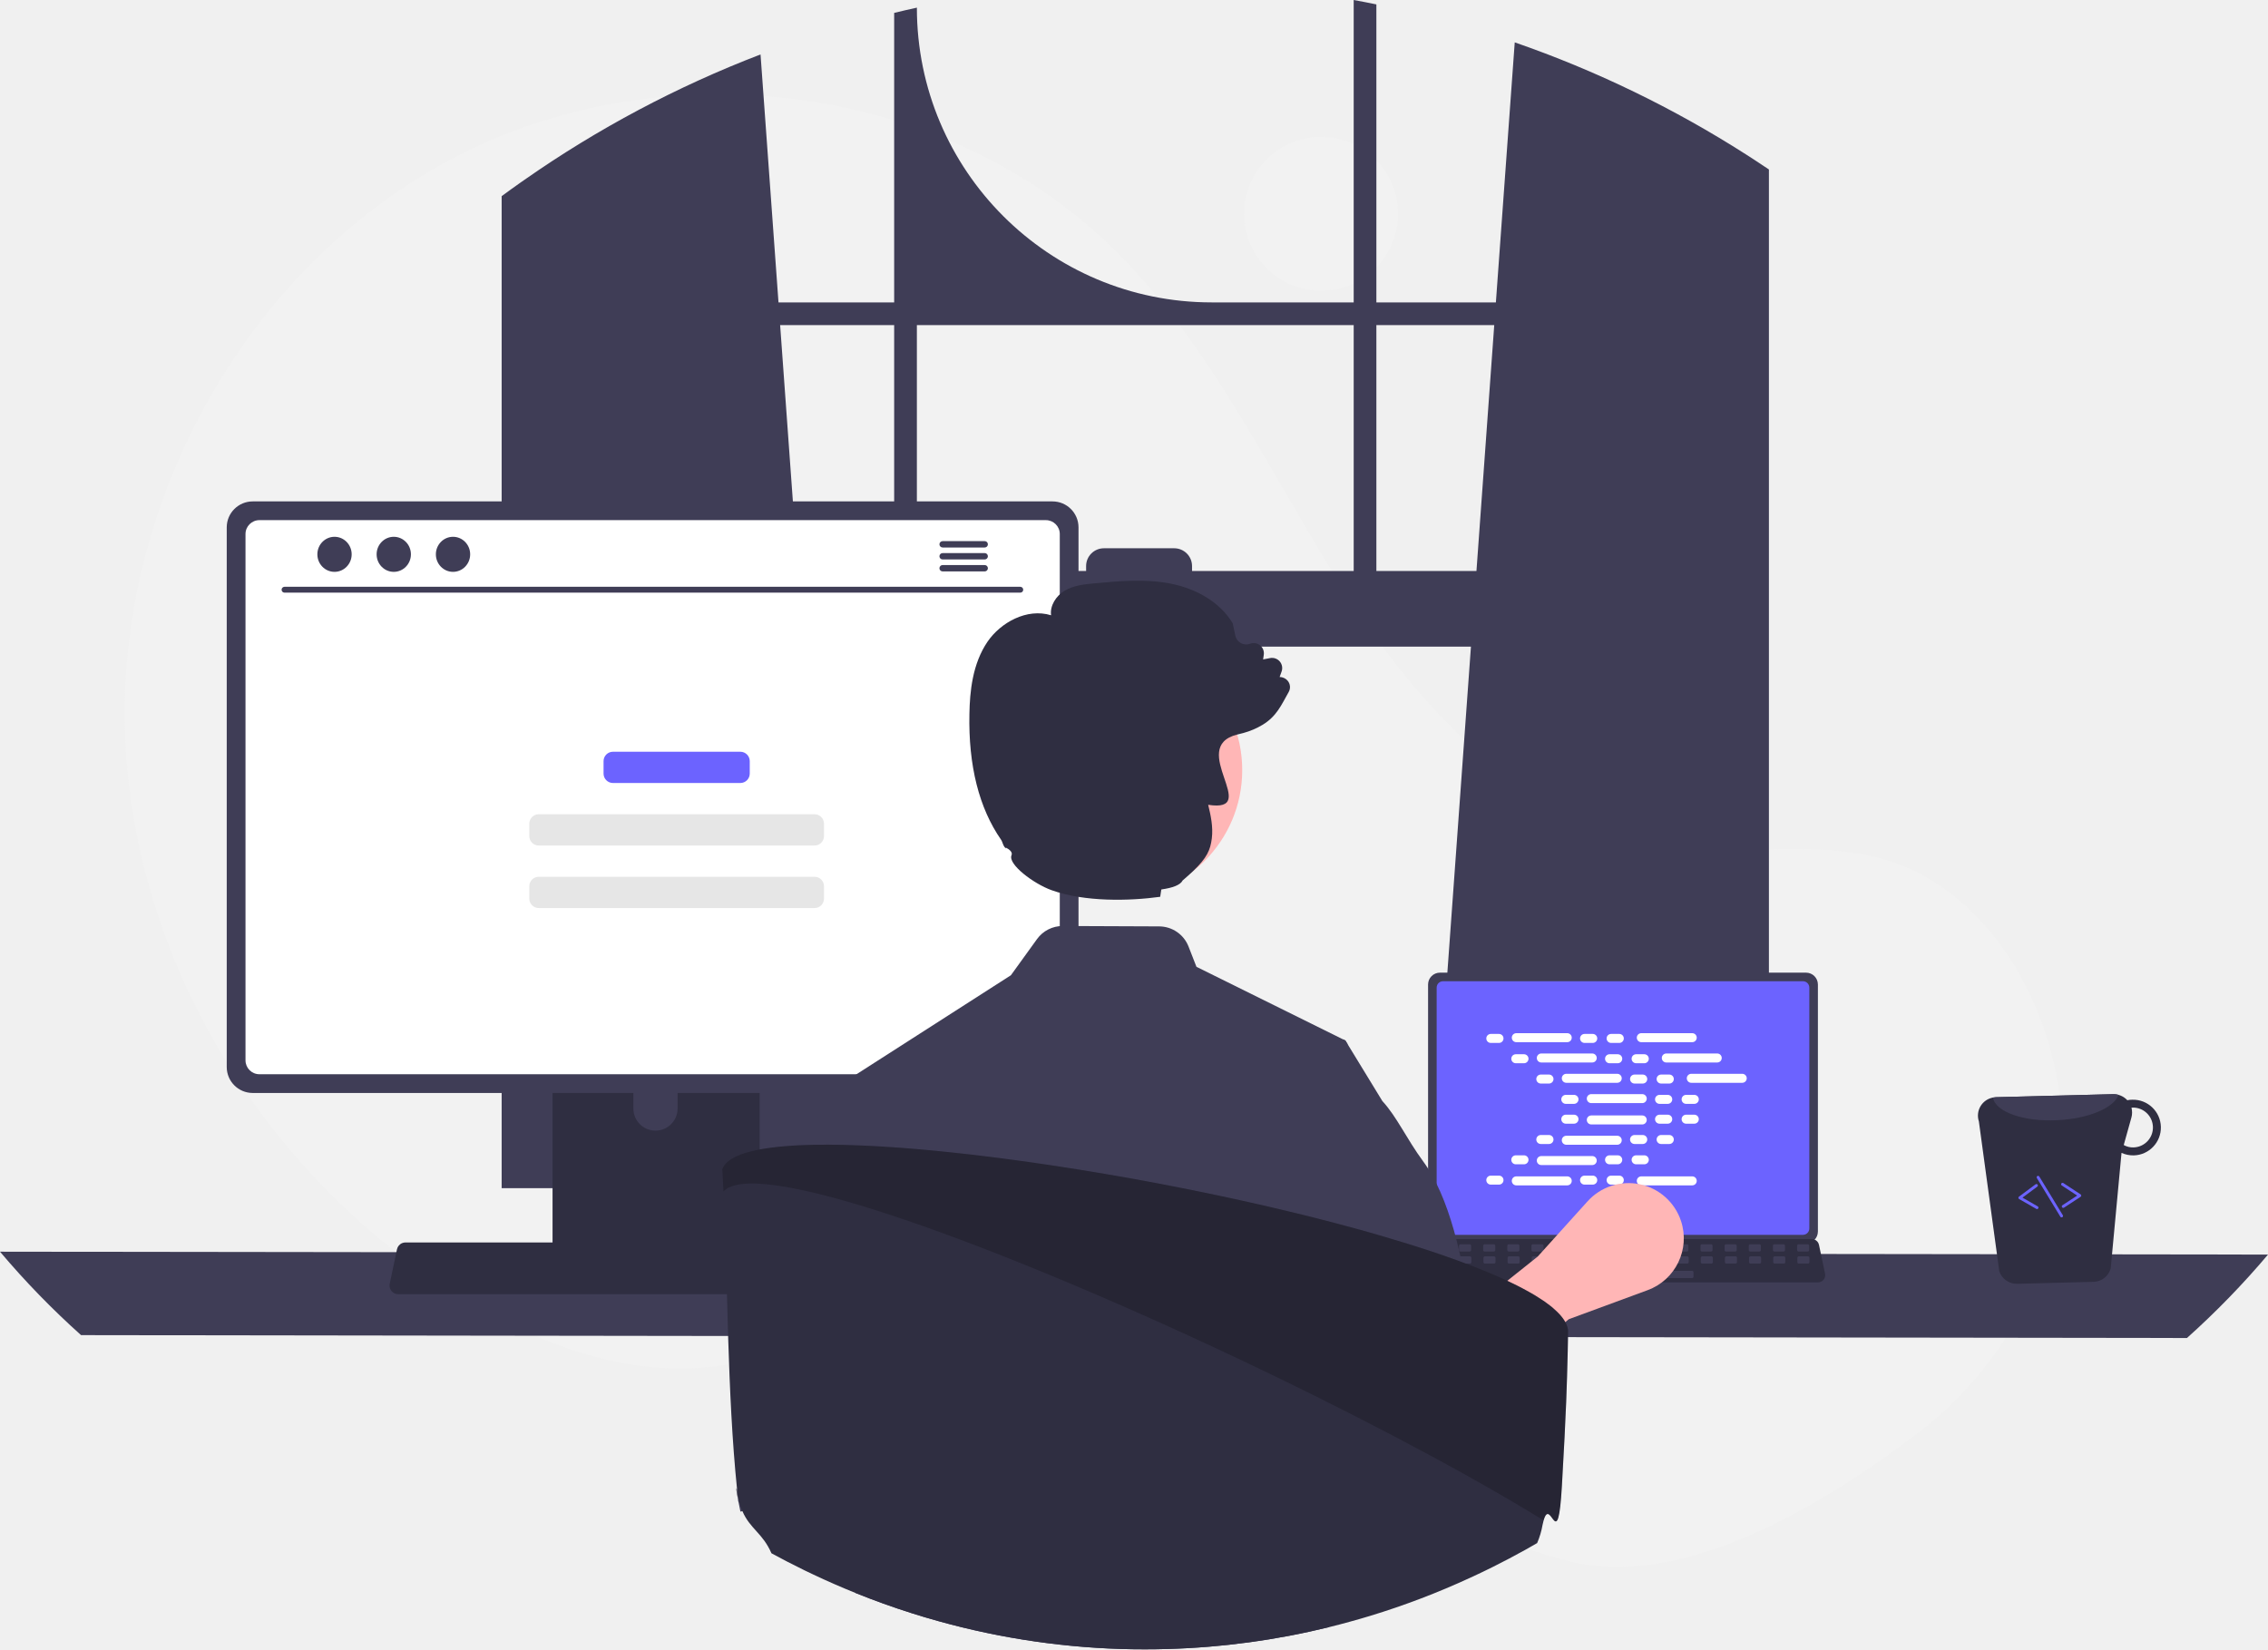
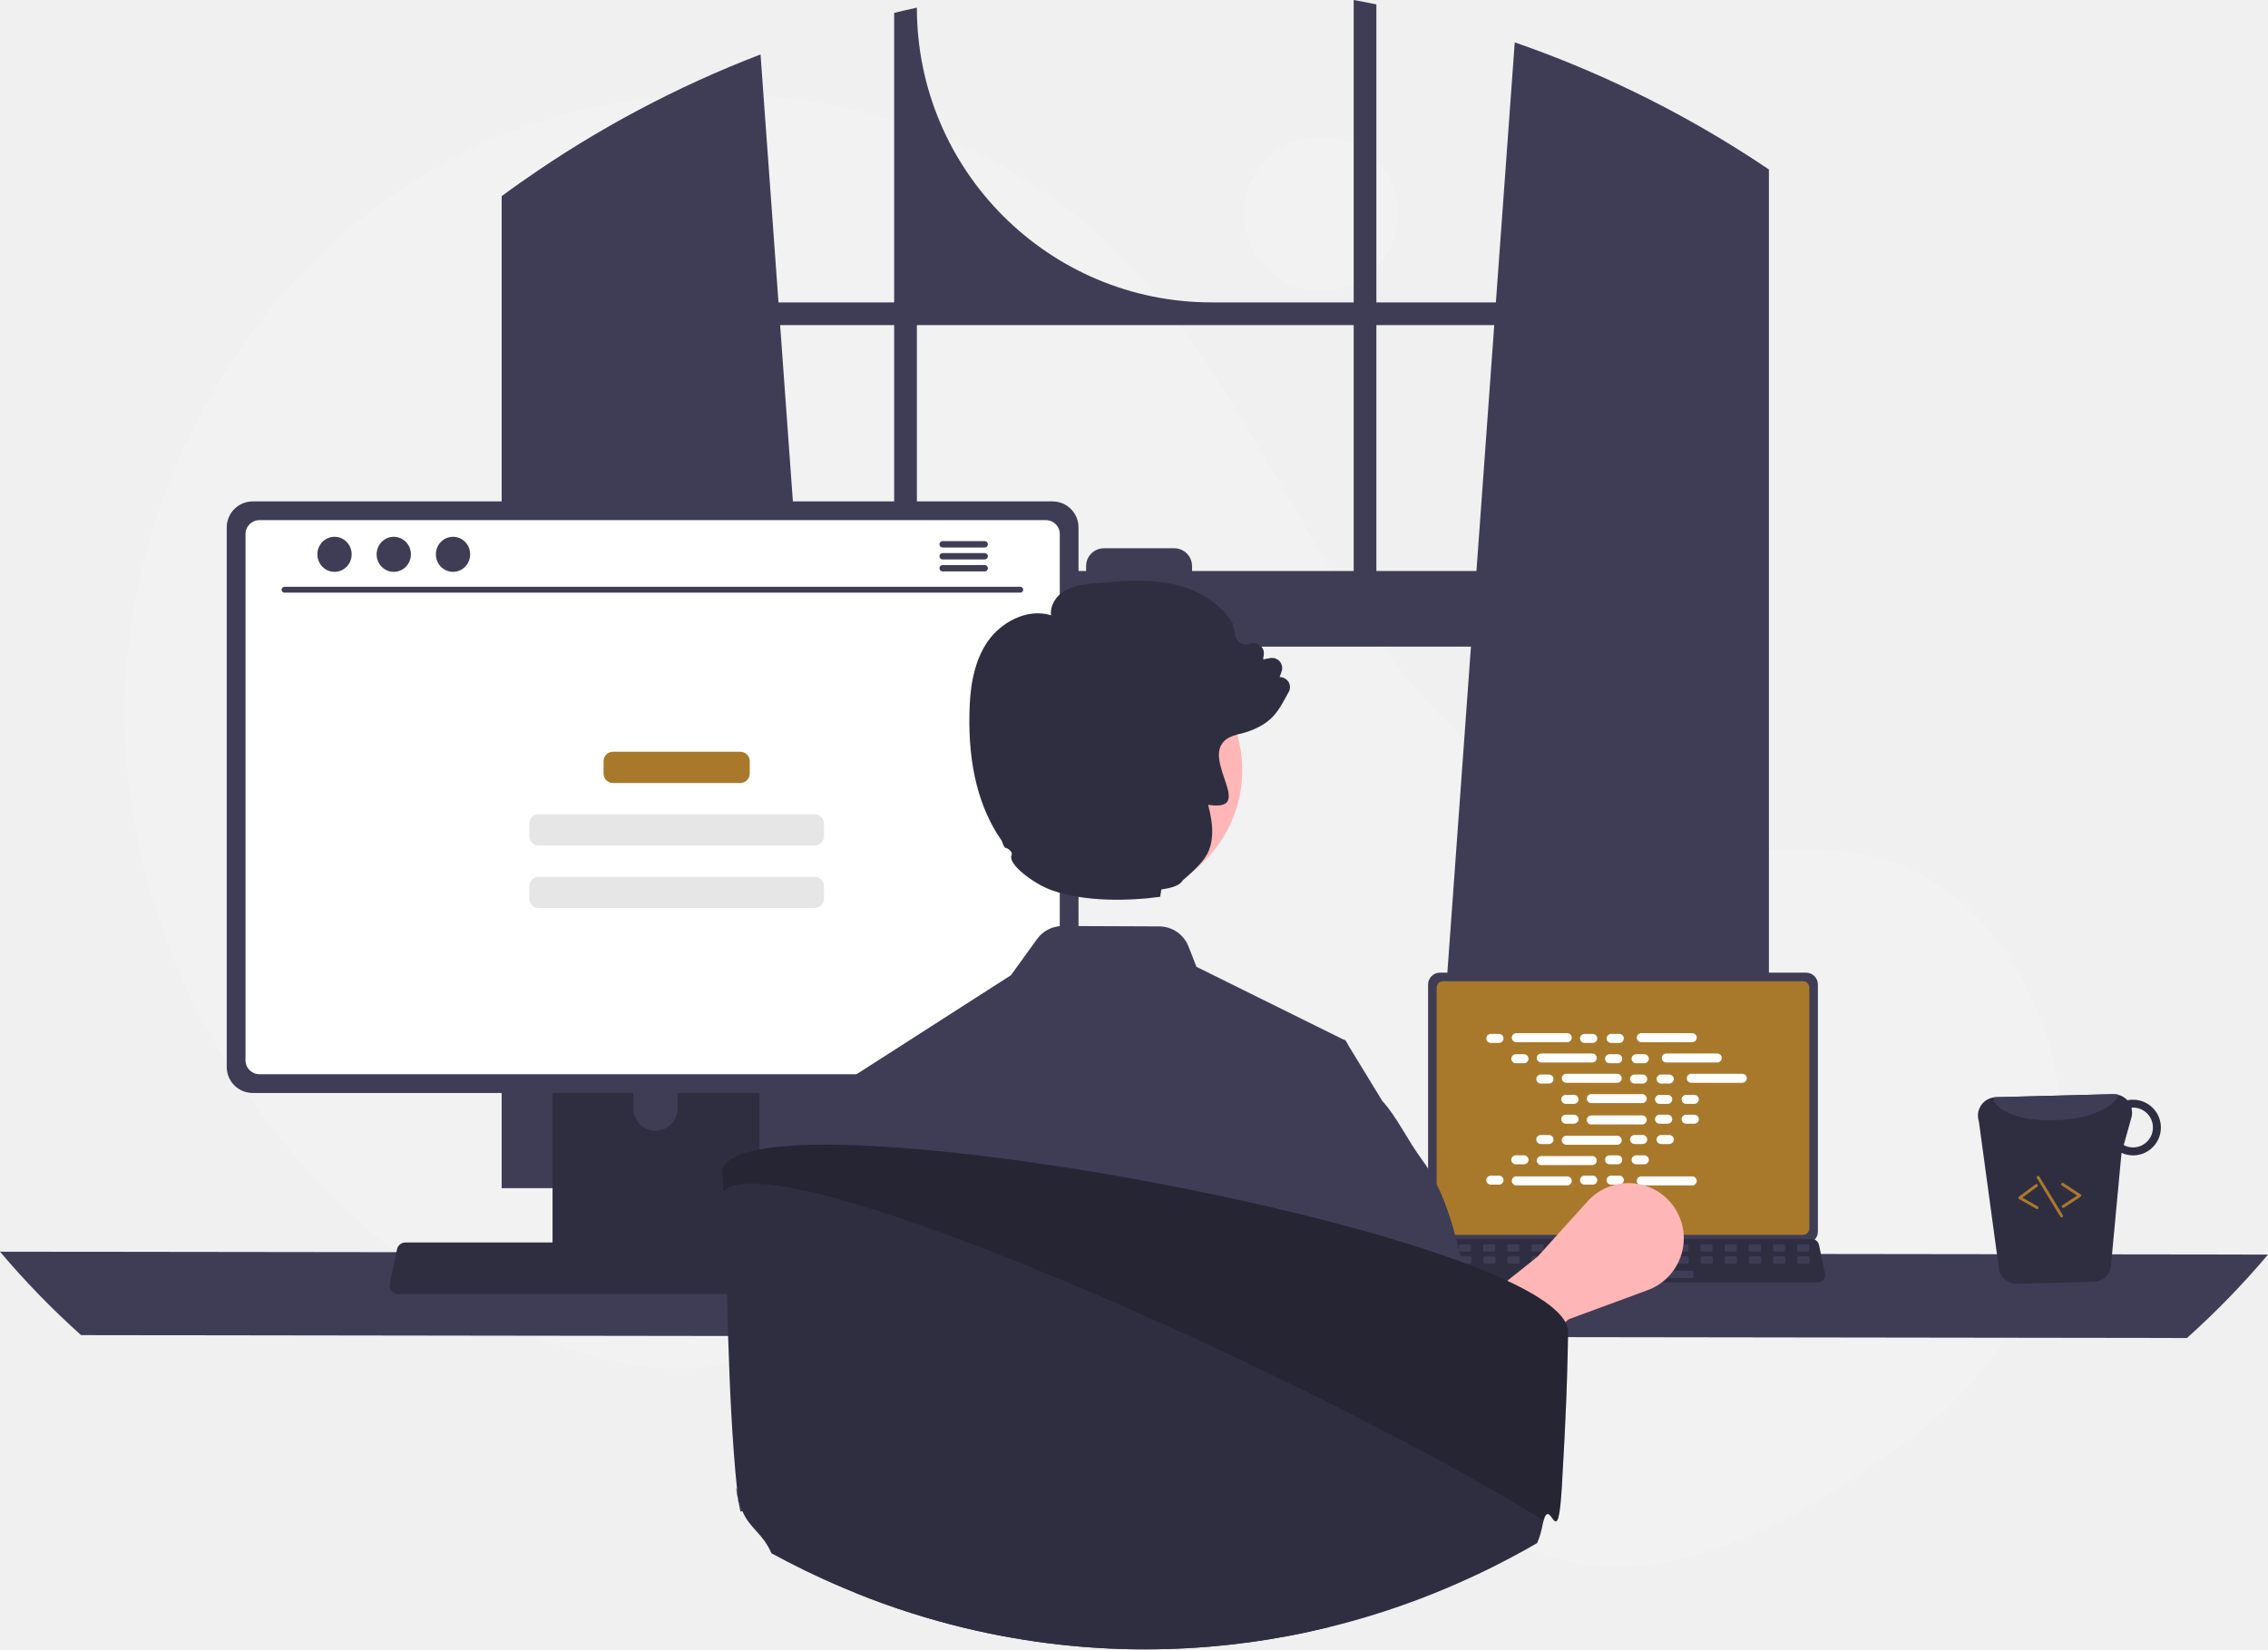
<svg xmlns="http://www.w3.org/2000/svg" data-name="Layer 1" width="786.82" height="572.258" viewBox="0 0 786.82 572.258">
  <circle cx="458.321" cy="74.182" r="26.701" fill="#f2f2f2" />
  <path d="M872.038,661.023c39.688-30.229,58.644-81.025,46.776-129.482q-.442-1.806-.934-3.604c-7.867-28.763-27.332-56.101-55.7-65.291-23.82-7.717-49.82-1.783-74.669-4.851-48.781-6.024-86.601-45.494-113.211-86.819-26.611-41.325-47.062-87.583-82.422-121.724-58.285-56.275-153.362-68.391-225.627-31.76C293.987,254.121,247.955,335.391,249.918,416.386c1.963,80.995,50.046,158.432,119.875,199.517,25.652,15.093,55.321,25.785,84.848,22.044,25.62-3.246,48.899-17.013,74.399-21.1,40.091-6.426,79.927,11.701,114.603,32.824,34.676,21.123,68.17,46.16,107.574,55.952C789.478,715.131,836.881,687.801,872.038,661.023Z" transform="translate(-206.59 -163.8711)" fill="#f2f2f2" />
  <path d="M815.016,219.191c-.87-.58-1.75-1.13-2.62-1.69a380.24,380.24,0,0,0-80.31-38.93l-6.54,90.22h-41.46v-103.39c-2.61-.54-5.24-1.05-7.87-1.53v104.92H626.946A102.27,102.27,0,0,1,524.676,166.521v-0c-2.64.57-5.26,1.18-7.88,1.83v100.44h-40.13l-6.23-86.03a380.858,380.858,0,0,0-81.94,43.53c-.44.3-.88.61-1.31.91-2.21,1.55-4.39,3.13-6.56,4.73v344.19h118.27l-2.09-28.95-11.5-158.95h231.59l-11.5,158.95-2.09,28.95h116.96v-353.45Q817.656,220.901,815.016,219.191Zm-298.22,142.78h-33.39l-6.17-85.3h39.56Zm159.42,0h-56.08v-1.69a6.18,6.18,0,0,0-6.19-6.18h-24.38a6.178,6.178,0,0,0-6.18,6.18v1.69h-58.71v-85.3h151.54Zm7.87,0v-85.3h40.89l-6.17,85.3Z" transform="translate(-206.59 -163.8711)" fill="#3f3d56" />
  <path d="M206.59,598.162a289.003,289.003,0,0,0,28.12,28.95l730.58,1a289.003,289.003,0,0,0,28.12-28.95Z" transform="translate(-206.59 -163.8711)" fill="#3f3d56" />
  <path d="M702.02,505.462v85.704a4.122,4.122,0,0,0,4.119,4.119H833.143a4.122,4.122,0,0,0,4.119-4.119v-85.704a4.124,4.124,0,0,0-4.119-4.115H706.139A4.124,4.124,0,0,0,702.02,505.462Z" transform="translate(-206.59 -163.8711)" fill="#3f3d56" />
-   <path d="M704.999,506.529V590.109a2.205,2.205,0,0,0,2.201,2.201H832.086a2.205,2.205,0,0,0,2.201-2.201V506.529a2.206,2.206,0,0,0-2.201-2.206H707.201A2.206,2.206,0,0,0,704.999,506.529Z" transform="translate(-206.59 -163.8711)" fill="#6c63ff" />
+   <path d="M704.999,506.529V590.109a2.205,2.205,0,0,0,2.201,2.201H832.086a2.205,2.205,0,0,0,2.201-2.201V506.529a2.206,2.206,0,0,0-2.201-2.206H707.201A2.206,2.206,0,0,0,704.999,506.529Z" transform="translate(-206.59 -163.8711)" fill="#a9792b" />
  <path d="M699.364,607.881a2.47,2.47,0,0,0,1.943.93H837.299a2.502,2.502,0,0,0,2.446-3.016l-2.111-10.027a2.507,2.507,0,0,0-1.558-1.818,2.425,2.425,0,0,0-.888-.168H703.41a2.424,2.424,0,0,0-.888.168,2.507,2.507,0,0,0-1.558,1.818l-2.111,10.027A2.501,2.501,0,0,0,699.364,607.881Z" transform="translate(-206.59 -163.8711)" fill="#2f2e41" />
  <rect x="830.034" y="595.588" width="4.188" height="2.513" rx="0.488" transform="translate(1457.666 1029.819) rotate(-180)" fill="#3f3d56" />
  <rect x="821.657" y="595.588" width="4.188" height="2.513" rx="0.488" transform="translate(1440.912 1029.819) rotate(-180)" fill="#3f3d56" />
  <rect x="813.28" y="595.588" width="4.188" height="2.513" rx="0.488" transform="translate(1424.158 1029.819) rotate(-180)" fill="#3f3d56" />
  <rect x="804.903" y="595.588" width="4.188" height="2.513" rx="0.488" transform="translate(1407.404 1029.819) rotate(-180)" fill="#3f3d56" />
  <rect x="796.526" y="595.588" width="4.188" height="2.513" rx="0.488" transform="translate(1390.65 1029.819) rotate(-180)" fill="#3f3d56" />
  <rect x="788.149" y="595.588" width="4.188" height="2.513" rx="0.488" transform="translate(1373.896 1029.819) rotate(-180)" fill="#3f3d56" />
  <rect x="779.772" y="595.588" width="4.188" height="2.513" rx="0.488" transform="translate(1357.142 1029.819) rotate(-180)" fill="#3f3d56" />
  <rect x="771.395" y="595.588" width="4.188" height="2.513" rx="0.488" transform="translate(1340.388 1029.819) rotate(-180)" fill="#3f3d56" />
  <rect x="763.018" y="595.588" width="4.188" height="2.513" rx="0.488" transform="translate(1323.634 1029.819) rotate(-180)" fill="#3f3d56" />
  <rect x="754.641" y="595.588" width="4.188" height="2.513" rx="0.488" transform="translate(1306.88 1029.819) rotate(-180)" fill="#3f3d56" />
  <rect x="746.264" y="595.588" width="4.188" height="2.513" rx="0.488" transform="translate(1290.126 1029.819) rotate(-180)" fill="#3f3d56" />
  <rect x="737.887" y="595.588" width="4.188" height="2.513" rx="0.488" transform="translate(1273.372 1029.819) rotate(-180)" fill="#3f3d56" />
  <rect x="729.51" y="595.588" width="4.188" height="2.513" rx="0.488" transform="translate(1256.618 1029.819) rotate(-180)" fill="#3f3d56" />
  <rect x="721.133" y="595.588" width="4.188" height="2.513" rx="0.488" transform="translate(1239.865 1029.819) rotate(-180)" fill="#3f3d56" />
  <rect x="712.756" y="595.588" width="4.188" height="2.513" rx="0.488" transform="translate(1223.111 1029.819) rotate(-180)" fill="#3f3d56" />
  <rect x="704.379" y="595.588" width="4.188" height="2.513" rx="0.488" transform="translate(1206.357 1029.819) rotate(-180)" fill="#3f3d56" />
  <rect x="830.133" y="599.777" width="4.188" height="2.513" rx="0.488" transform="translate(1457.864 1038.196) rotate(-180)" fill="#3f3d56" />
  <rect x="821.756" y="599.777" width="4.188" height="2.513" rx="0.488" transform="translate(1441.11 1038.196) rotate(-180)" fill="#3f3d56" />
  <rect x="813.379" y="599.777" width="4.188" height="2.513" rx="0.488" transform="translate(1424.356 1038.196) rotate(-180)" fill="#3f3d56" />
  <rect x="805.002" y="599.777" width="4.188" height="2.513" rx="0.488" transform="translate(1407.602 1038.196) rotate(-180)" fill="#3f3d56" />
  <rect x="796.625" y="599.777" width="4.188" height="2.513" rx="0.488" transform="translate(1390.848 1038.196) rotate(-180)" fill="#3f3d56" />
  <rect x="788.248" y="599.777" width="4.188" height="2.513" rx="0.488" transform="translate(1374.094 1038.196) rotate(-180)" fill="#3f3d56" />
  <rect x="779.871" y="599.777" width="4.188" height="2.513" rx="0.488" transform="translate(1357.34 1038.196) rotate(-180)" fill="#3f3d56" />
  <rect x="771.494" y="599.777" width="4.188" height="2.513" rx="0.488" transform="translate(1340.586 1038.196) rotate(-180)" fill="#3f3d56" />
  <rect x="763.117" y="599.777" width="4.188" height="2.513" rx="0.488" transform="translate(1323.832 1038.196) rotate(-180)" fill="#3f3d56" />
  <rect x="754.74" y="599.777" width="4.188" height="2.513" rx="0.488" transform="translate(1307.078 1038.196) rotate(-180)" fill="#3f3d56" />
  <rect x="746.363" y="599.777" width="4.188" height="2.513" rx="0.488" transform="translate(1290.324 1038.196) rotate(-180)" fill="#3f3d56" />
  <rect x="737.986" y="599.777" width="4.188" height="2.513" rx="0.488" transform="translate(1273.57 1038.196) rotate(-180)" fill="#3f3d56" />
  <rect x="729.609" y="599.777" width="4.188" height="2.513" rx="0.488" transform="translate(1256.816 1038.196) rotate(-180)" fill="#3f3d56" />
  <rect x="721.232" y="599.777" width="4.188" height="2.513" rx="0.488" transform="translate(1240.062 1038.196) rotate(-180)" fill="#3f3d56" />
  <rect x="712.855" y="599.777" width="4.188" height="2.513" rx="0.488" transform="translate(1223.309 1038.196) rotate(-180)" fill="#3f3d56" />
  <rect x="704.478" y="599.777" width="4.188" height="2.513" rx="0.488" transform="translate(1206.555 1038.196) rotate(-180)" fill="#3f3d56" />
  <rect x="760.604" y="604.803" width="33.508" height="2.513" rx="0.488" transform="translate(1348.126 1048.248) rotate(-180)" fill="#3f3d56" />
  <rect x="515.631" y="358.737" width="5.966" height="3.122" rx="1.561" fill="#fff" />
  <rect x="548.154" y="358.737" width="5.966" height="3.122" rx="1.561" fill="#fff" />
  <rect x="557.369" y="358.737" width="5.966" height="3.122" rx="1.561" fill="#fff" />
  <rect x="524.477" y="358.477" width="20.796" height="3.122" rx="1.561" fill="#fff" />
  <rect x="567.841" y="358.477" width="20.796" height="3.122" rx="1.561" fill="#fff" />
  <rect x="524.304" y="365.784" width="5.966" height="3.122" rx="1.561" fill="#fff" />
  <rect x="556.827" y="365.784" width="5.966" height="3.122" rx="1.561" fill="#fff" />
  <rect x="566.042" y="365.784" width="5.966" height="3.122" rx="1.561" fill="#fff" />
  <rect x="533.15" y="365.523" width="20.796" height="3.122" rx="1.561" fill="#fff" />
  <rect x="576.514" y="365.523" width="20.796" height="3.122" rx="1.561" fill="#fff" />
  <rect x="532.977" y="372.83" width="5.966" height="3.122" rx="1.561" fill="#fff" />
  <rect x="565.5" y="372.83" width="5.966" height="3.122" rx="1.561" fill="#fff" />
  <rect x="574.715" y="372.83" width="5.966" height="3.122" rx="1.561" fill="#fff" />
  <rect x="541.823" y="372.57" width="20.796" height="3.122" rx="1.561" fill="#fff" />
  <rect x="585.187" y="372.57" width="20.796" height="3.122" rx="1.561" fill="#fff" />
  <rect x="541.649" y="379.877" width="5.966" height="3.122" rx="1.561" fill="#fff" />
  <rect x="574.172" y="379.877" width="5.966" height="3.122" rx="1.561" fill="#fff" />
  <rect x="583.387" y="379.877" width="5.966" height="3.122" rx="1.561" fill="#fff" />
  <rect x="550.496" y="379.617" width="20.796" height="3.122" rx="1.561" fill="#fff" />
  <rect x="548.154" y="407.898" width="5.966" height="3.122" rx="1.561" fill="#fff" />
  <rect x="557.369" y="407.898" width="5.966" height="3.122" rx="1.561" fill="#fff" />
  <rect x="567.841" y="408.158" width="20.796" height="3.122" rx="1.561" fill="#fff" />
  <rect x="515.631" y="407.898" width="5.966" height="3.122" rx="1.561" fill="#fff" />
  <rect x="524.477" y="408.158" width="20.796" height="3.122" rx="1.561" fill="#fff" />
  <rect x="524.304" y="400.851" width="5.966" height="3.122" rx="1.561" fill="#fff" />
  <rect x="556.827" y="400.851" width="5.966" height="3.122" rx="1.561" fill="#fff" />
  <rect x="566.042" y="400.851" width="5.966" height="3.122" rx="1.561" fill="#fff" />
  <rect x="533.15" y="401.111" width="20.796" height="3.122" rx="1.561" fill="#fff" />
  <rect x="532.977" y="393.804" width="5.966" height="3.122" rx="1.561" fill="#fff" />
  <rect x="565.5" y="393.804" width="5.966" height="3.122" rx="1.561" fill="#fff" />
  <rect x="574.715" y="393.804" width="5.966" height="3.122" rx="1.561" fill="#fff" />
  <rect x="541.823" y="394.064" width="20.796" height="3.122" rx="1.561" fill="#fff" />
  <rect x="541.649" y="386.758" width="5.966" height="3.122" rx="1.561" fill="#fff" />
  <rect x="574.172" y="386.758" width="5.966" height="3.122" rx="1.561" fill="#fff" />
  <rect x="583.387" y="386.758" width="5.966" height="3.122" rx="1.561" fill="#fff" />
  <rect x="550.496" y="387.018" width="20.796" height="3.122" rx="1.561" fill="#fff" />
  <path d="M711.507,654.353l-13.35-21.102,41.902-33.403,17.295-19.161a19.161,19.161,0,0,1,32.418,6.828h0a19.161,19.161,0,0,1-11.57,23.991l-27.349,10.075Z" transform="translate(-206.59 -163.8711)" fill="#ffb6b6" />
  <path d="M398.28,501.352v102.56h71.85v-102.56a3.448,3.448,0,0,0-2.43-3.3,3.175,3.175,0,0,0-1.03-.16H401.75A3.463,3.463,0,0,0,398.28,501.352Zm28.04,35.24a7.67,7.67,0,0,1,15.34,0v11.9a7.67,7.67,0,0,1-15.34,0Z" transform="translate(-206.59 -163.8711)" fill="#2f2e41" />
  <path d="M398.06,600.632v9.89a1.946,1.946,0,0,0,1.93,1.94h68.43a1.94,1.94,0,0,0,1.93-1.94v-9.89Z" transform="translate(-206.59 -163.8711)" fill="#3f3d56" />
  <path d="M285.25,346.832V534.092a9.007,9.007,0,0,0,9,9h277.5a9.007,9.007,0,0,0,9-9V346.832a9.011,9.011,0,0,0-9-8.99H294.25A9.012,9.012,0,0,0,285.25,346.832Z" transform="translate(-206.59 -163.8711)" fill="#3f3d56" />
  <path d="M291.76,349.162v182.62a4.818,4.818,0,0,0,4.81,4.81H569.44a4.818,4.818,0,0,0,4.81-4.81v-182.62a4.82,4.82,0,0,0-4.81-4.82H296.57A4.821,4.821,0,0,0,291.76,349.162Z" transform="translate(-206.59 -163.8711)" fill="#fff" />
  <path d="M342.4,611.792a2.948,2.948,0,0,0,2.32,1.11h162.34a2.987,2.987,0,0,0,2.92-3.6l-2.52-11.97a2.993,2.993,0,0,0-1.86-2.17,2.895,2.895,0,0,0-1.06-.2H347.23a2.894,2.894,0,0,0-1.06.2,2.992,2.992,0,0,0-1.86,2.17l-2.52,11.97A2.985,2.985,0,0,0,342.4,611.792Z" transform="translate(-206.59 -163.8711)" fill="#2f2e41" />
  <path d="M560.585,369.499H305.261a1.016,1.016,0,0,1,0-2.031H560.585a1.016,1.016,0,0,1,0,2.031Z" transform="translate(-206.59 -163.8711)" fill="#3f3d56" />
  <ellipse cx="116.051" cy="192.33" rx="5.95" ry="6.083" fill="#3f3d56" />
  <ellipse cx="136.607" cy="192.33" rx="5.95" ry="6.083" fill="#3f3d56" />
  <ellipse cx="157.163" cy="192.33" rx="5.95" ry="6.083" fill="#3f3d56" />
  <path d="M548.206,351.622h-14.6a1.105,1.105,0,0,0,0,2.21h14.6a1.105,1.105,0,0,0,0-2.21Z" transform="translate(-206.59 -163.8711)" fill="#3f3d56" />
  <path d="M548.206,355.772h-14.6a1.105,1.105,0,0,0,0,2.21h14.6a1.105,1.105,0,0,0,0-2.21Z" transform="translate(-206.59 -163.8711)" fill="#3f3d56" />
  <path d="M548.206,359.922h-14.6a1.105,1.105,0,0,0,0,2.21h14.6a1.105,1.105,0,0,0,0-2.21Z" transform="translate(-206.59 -163.8711)" fill="#3f3d56" />
  <path d="M900.186,604.972a6.416,6.416,0,0,0,6.183,4.331l26.492-.682a6.329,6.329,0,0,0,5.981-4.657l3.749-40.087a9.794,9.794,0,0,0,4.238.871,9.661,9.661,0,1,0-.485-19.317,8.184,8.184,0,0,0-1.736.181,6.548,6.548,0,0,0-4.874-2.103l-40.751,1.052a5.853,5.853,0,0,0-1.005.125,6.365,6.365,0,0,0-4.873,8.265Zm43.173-43.817,2.668-9.553a6.506,6.506,0,0,0,.02-3.375c.129-0.0.244-.062.373-.062a6.91,6.91,0,0,1,.324,13.817A6.505,6.505,0,0,1,943.359,561.156Z" transform="translate(-206.59 -163.8711)" fill="#2f2e41" />
  <path d="M897.978,544.686c.868,4.964,10.629,8.454,22.366,7.847,10.793-.497,19.617-4.287,21.234-8.778a6.025,6.025,0,0,0-1.844-.246l-40.751,1.052A5.853,5.853,0,0,0,897.978,544.686Z" transform="translate(-206.59 -163.8711)" fill="#3f3d56" />
-   <path d="M922.494,582.944a.497.497,0,0,0,.151-.066l5.753-3.766a.499.499,0,0,0,0-.836l-5.98-3.917a.5.5,0,1,0-.548.836l5.341,3.498-5.114,3.348a.5.5,0,0,0,.396.903Z" transform="translate(-206.59 -163.8711)" fill="#6c63ff" />
-   <path d="M913.408,583.363a.5.5,0,0,0,.126-.918l-5.303-3.04,5.126-3.807a.5.5,0,1,0-.596-.802l-5.739,4.263a.5.5,0,0,0,.049.835l5.965,3.42A.5.5,0,0,0,913.408,583.363Z" transform="translate(-206.59 -163.8711)" fill="#6c63ff" />
-   <path d="M921.922,586.244a.482.482,0,0,0,.137-.058.5.5,0,0,0,.168-.687l-8.155-13.408a.5.5,0,0,0-.854.521l8.155,13.408A.5.5,0,0,0,921.922,586.244Z" transform="translate(-206.59 -163.8711)" fill="#6c63ff" />
-   <rect x="209.385" y="260.827" width="50.719" height="10.846" rx="3.264" fill="#6c63ff" />
+   <path d="M922.494,582.944a.497.497,0,0,0,.151-.066l5.753-3.766a.499.499,0,0,0,0-.836l-5.98-3.917a.5.5,0,1,0-.548.836l5.341,3.498-5.114,3.348a.5.5,0,0,0,.396.903Z" transform="translate(-206.59 -163.8711)" fill="#a9792b" />
+   <path d="M913.408,583.363a.5.5,0,0,0,.126-.918l-5.303-3.04,5.126-3.807a.5.5,0,1,0-.596-.802l-5.739,4.263a.5.5,0,0,0,.049.835l5.965,3.42A.5.5,0,0,0,913.408,583.363Z" transform="translate(-206.59 -163.8711)" fill="#a9792b" />
+   <path d="M921.922,586.244a.482.482,0,0,0,.137-.058.5.5,0,0,0,.168-.687l-8.155-13.408a.5.5,0,0,0-.854.521l8.155,13.408A.5.5,0,0,0,921.922,586.244Z" transform="translate(-206.59 -163.8711)" fill="#a9792b" />
+   <rect x="209.385" y="260.827" width="50.719" height="10.846" rx="3.264" fill="#a9792b" />
  <rect x="183.626" y="282.519" width="102.236" height="10.846" rx="3.264" fill="#e6e6e6" />
  <rect x="183.626" y="304.21" width="102.236" height="10.846" rx="3.264" fill="#e6e6e6" />
  <path d="M497.301,540.717l.217.684.011.023,6.525,19.838,7.506,22.861,14.123,42.961.137,6.673v.023l1.049,53.684-2.909,7.278,3.274,11.932s-1.506-18.037-9.582-7.679c-4.574,5.886-9.925,11.91-14.317,17.556q9.6,3.884,19.507,7.027c1.426.456,2.863.89,4.301,1.323q.462.137.924.274a266.863,266.863,0,0,0,67.351,10.826c1.186.034,2.35.057,3.479.08.399.011.787.023,1.175.023,1.278.011,2.544.023,3.822.023q3.867,0,7.7-.114a266.853,266.853,0,0,0,56.091-7.586c-.125-7.586-.468-16.45-.958-25.918-.228-4.643-5.35-9.674-5.658-14.533-.217-3.65,4.381-7.084,4.141-10.792-1.551-22.827-3.491-14.064-4.928-30.229q-.222-2.379-.411-4.552c-.924-10.381-1.563-16.872-1.563-16.872l6.137-38.683,9.639-60.734-.742-1.221-.833-.411-50.844-25.165-2.761-7.073a10.979,10.979,0,0,0-10.141-6.947l-33.493-.137a10.931,10.931,0,0,0-8.909,4.529l-9.069,12.56Z" transform="translate(-206.59 -163.8711)" fill="#3f3d56" />
  <path d="M533.407,617.525,525.82,633.758l-5.179,11.088-8.909,46.646-4.46,4.734L503.45,679.467l-39.998,8.881c-1.312-7.29-.351.247-1.161-7.75.228-.228.468-.456.707-.685.639-.593,1.175-1.152,1.164-1.688-.456-27.584.913-74.526,12.343-102.966a60.053,60.053,0,0,1,7.027-13.107c.228-.308.445-.616.662-.924,5.27-7.381,8.601-14.647,13.324-19.815v-.011a.53.53,0,0,0,.08-.08.157.157,0,0,0,.046-.034l32.443-17.203,1.392,39.105.992,28.109Z" transform="translate(-206.59 -163.8711)" fill="#3f3d56" />
  <path d="M650.391,622.135l9.476,20.275,3.307,7.061,8.907,46.642,4.446,4.723,3.83-16.755,1.8-.369,32.459-6.722,9.461,30.046a17.984,17.984,0,0,0-3.261-22.506c-.646-.585-1.184-1.154-1.169-1.692.538-32.443-1.446-91.684-19.367-116.066-5.692-7.738-9.107-15.445-14.076-20.829-.015-.015-.015-.031-.031-.031L674.081,526.114l-.738-1.215-.831-.415Z" transform="translate(-206.59 -163.8711)" fill="#3f3d56" />
  <circle id="a657ec4b-47ce-4d2a-9c58-81a811696ca9" data-name="Ellipse 5" cx="386.397" cy="267.201" r="44.558" fill="#ffb6b6" />
  <path d="M653.212,399.948a3.759,3.759,0,0,0-2.69-1.19l.67-1.86a3.528,3.528,0,0,0-3.96-4.7l-2.44.47.23-1.63a3.534,3.534,0,0,0-4.73-3.82,3.766,3.766,0,0,1-3.24-.23,3.846,3.846,0,0,1-1.92-2.61l-.85-4.1-.09-.22c-4.14-6.9-12.1-11.92-21.84-13.76-8.67-1.65-17.56-.81-26.13-.02-3.4.32-7.24.68-10.44,2.64-2.72,1.68-5.02,5.04-4.55,8.43-8.45-2.59-17.51,2.58-22,9.1-5.32,7.76-6.19,17.48-6.33,25.08-.38,17.98,3.33,32.69,11,43.73.56.8.7,2.47,1.81,3.03l-.23-.37c1.24.62,2.5,1.62,2.03,2.69-1.35,3.08,7.62,9.89,13.94,12.14,11.53,4.11,26.86,3.76,37.64,2.28l.38-2.55c3.89-.53,6.63-1.54,7.4-3.12,1.36-1.16,2.52-2.2,3.53-3.16l.01-.01c.02-.02.06-.05.08-.07,4.87-4.67,6-7.33,6.51-11.38.49-3.97-.38-8-1.27-11.63,18.74,2.9-7.38-19.96,10.08-24.38a5.434,5.434,0,0,1,.61-.15c.51-.12,1.02-.24,1.51-.38a26.448,26.448,0,0,0,6.72-2.87c4.88-2.97,6.49-6.91,9.01-11.35A3.427,3.427,0,0,0,653.212,399.948Z" transform="translate(-206.59 -163.8711)" fill="#2f2e41" />
  <path d="M750.582,625.308c-.01,1.75-.03,4.2-.11,7.23q-.015.63-.03,1.29c-.13,5.57-.26,10.24-.47,15.43-.01.36-.02.71-.04,1.07-.28,7.24-.72,15.67-1.48,29.02-1.41,24.66-3.87,3.39-6.34,12.04-.12.43-.25.94-.37,1.54a27.916,27.916,0,0,1-1.88,6.33c-1.31.78-2.66,1.53-3.99,2.28-3.79,2.11-7.64,4.14-11.52,6.07-2.18,1.08-4.37,2.14-6.57,3.16-.35.16-.69.32-1.03.47a270.887,270.887,0,0,1-34.75,13.26c-2.32.7-4.63,1.38-6.97,2.01-2.44.68-4.88,1.32-7.35,1.92a266.893,266.893,0,0,1-56.09,7.59c-2.55.08-5.12.11-7.7.11-1.28,0-2.54-.01-3.82-.02-.39,0-.78-.01-1.17-.02-1.13-.03-2.3-.05-3.48-.08a266.663,266.663,0,0,1-67.35-10.83l-.93-.27c-1.44-.44-2.87-.87-4.3-1.33q-9.9-3.135-19.51-7.02-7.335-2.955-14.5-6.34a.339.339,0,0,1-.12-.06c-1-.46-2.01-.94-3.01-1.43-.13-.07-.27-.14-.41-.21q-5.595-2.73-11.07-5.72c-3.07-7.05-7.39-8.4-10.07-14.6a25.874,25.874,0,0,1-1.68-5.74c0-.02-.01-.04-.01-.07.28,3.72-1.19-6.6-.01-.04-.01-.12-.02-.25-.03-.4-.03-.36-.07-.8-.13-1.35-3.43-33.49-3.21-71.79-4.7-103.35q-.15-3.06-.31-5.86c-.03-.62-.07-1.23-.11-1.83.07-.18.15-.37.24-.55a1.002,1.002,0,0,1,.07-.15,1.623,1.623,0,0,1,.1-.18c.02-.03.05-.07.07-.1a.917.917,0,0,1,.05-.1c.09-.14.19-.29.3-.43.05-.06.09-.11.14-.16a.808.808,0,0,1,.12-.14.637.637,0,0,1,.11-.13c.04-.04.08-.09.13-.14a.302.302,0,0,1,.08-.08,2.033,2.033,0,0,1,.26-.25,9.624,9.624,0,0,1,1.14-.9c.14-.09.29-.18.43-.28a19.135,19.135,0,0,1,3.17-1.52c.38-.14.76-.27,1.17-.41.15-.04.29-.09.44-.14.22-.07.44-.14.67-.19,1.14-.34,2.37-.63,3.7-.9.16-.03.33-.06.5-.1.24-.05.49-.09.74-.13.34-.06.69-.12,1.04-.18,2.97-.47,6.34-.82,10.06-1.05q.525-.03,1.05-.06c.41-.02.82-.04,1.24-.06.35-.02.71-.03,1.07-.04.35-.02.71-.03,1.08-.04,1.01-.03,2.05-.06,3.11-.08,3.02-.06,6.2-.04,9.54.03,1.55.04,3.13.08,4.75.15.11,0,.21.01.31.01,1.41.05,2.83.11,4.29.19,1.02.05,2.05.1,3.08.16.97.06,1.95.12,2.94.19.77.04,1.54.1,2.32.15.66.05,1.32.1,1.98.14l.9.06c.49.04.98.07,1.48.12,1.1.09,2.2.18,3.32.27,1.11.1,2.24.2,3.37.3s2.27.21,3.41.32c.12.01.23.02.34.03,1.04.11,2.08.21,3.13.32.24.02.49.04.73.07,1.001.101,2.022.218,3.032.326.31.033.618.066.929.1.791.086,1.572.161,2.368.254,1.05.12,2.12.23,3.16.37.81.09,1.62.18,2.43.28,1.27.15,2.56.31,3.85.48.49.06.98.12,1.47.19,3.68.46,7.4.97,11.18,1.5,5.73.81,11.55,1.69,17.41,2.64q8.805,1.425,17.71,3.01c1.5.27,3,.54,4.51.82q1.02.195,2.04.39c1.16.21,2.32.43,3.48.65,1.16.22,2.32.44,3.48.67,1.38.27,2.77.54,4.15.81,9.09,1.8,18.13,3.72,26.95,5.73,1.45.33,2.9.67,4.34,1q4.32,1.005,8.56,2.04c.78.18,1.55.37,2.32.56,1.92.48,3.84.96,5.73,1.45l.33.09c1.39.34,2.75.69,4.11,1.05q4.815,1.26,9.47,2.55,3.09.855,6.11,1.73c3.01.87,5.96,1.75,8.83,2.64.71.22,1.42.44,2.12.65,2.1.65,4.17,1.31,6.18,1.97,1.6.52,3.16,1.05,4.7,1.58q2.31.795,4.53,1.59c.95.34,1.89.7,2.83,1.04,1.35.5,2.68,1,3.98,1.5.4.15.79.31,1.18.46.25.11.49.2.73.3.47.19.95.37,1.41.56.47.18.93.37,1.39.57.45.18.91.37,1.35.56.45.18.89.37,1.33.57.37.15.73.31,1.08.47.71.31,1.42.62,2.11.94.34.16.68.31,1.02.47l.78.36c.11.06.22.11.33.16.25.12.51.25.76.37.58.27,1.15.56,1.71.83.75.38,1.48.76,2.18,1.13.71.38,1.4.76,2.06,1.13.11.06.21.12.32.18.15.08.3.17.45.25.51.29,1,.59,1.49.88.96.59,1.87,1.17,2.72,1.75.19.13.37.26.56.38.63.45,1.23.89,1.79,1.34,0,.01,0,.01.01.01.19.14.37.29.55.43.15.14.31.26.46.4.52.45,1,.88,1.44,1.32a5.667,5.667,0,0,1,.42.43,1.208,1.208,0,0,1,.16.16c.2.2.38.4.55.6a.553.553,0,0,1,.07.09c.24.28.46.56.67.84.1.14.21.28.3.42.12.17.24.35.34.52.09.14.17.29.25.43a7.257,7.257,0,0,1,.54,1.13,5.241,5.241,0,0,1,.27.82A5.844,5.844,0,0,1,750.582,625.308Z" transform="translate(-206.59 -163.8711)" fill="#2f2e41" />
  <path d="M750.582,625.308c-.01,1.75-.03,4.2-.11,7.23-.01.42-.03.85-.04,1.29-.1,4.25-.25,9.5-.46,15.43-.01.36-.02.71-.04,1.07-.28,7.24-.72,15.67-1.48,29.02-1.41,24.66-3.87,3.39-6.34,12.04-6.86-4.22-14.38-8.64-22.42-13.18q-2.175-1.23-4.39-2.47c-16.08-8.97-34.04-18.37-52.79-27.68-.74-.37-1.49-.74-2.23-1.1-42.95-21.23-89.83-41.88-127.81-55.66-7.33-2.66-14.33-5.06-20.91-7.17-13.86-4.43-25.84-7.53-35.06-8.87-9.6-1.4-16.23-.9-18.91,1.99q-.15-3.06-.31-5.86-.06-.93-.12-1.83c.062-.165.142-.322.22-.48.011-.023.019-.047.03-.07a1.002,1.002,0,0,1,.07-.15,1.623,1.623,0,0,1,.1-.18,1.06,1.06,0,0,1,.12-.2c.09-.14.19-.29.3-.43a3.483,3.483,0,0,1,.26-.3.637.637,0,0,1,.11-.13c.04-.04.08-.09.13-.14a.302.302,0,0,1,.08-.08,2.033,2.033,0,0,1,.26-.25,9.624,9.624,0,0,1,1.14-.9c.14-.09.29-.18.43-.28a19.135,19.135,0,0,1,3.17-1.52c.38-.14.76-.27,1.17-.41.15-.04.29-.09.44-.14.22-.07.44-.14.67-.19,1.14-.34,2.37-.63,3.7-.9.4-.08.82-.16,1.24-.23.34-.06.69-.12,1.04-.18,2.97-.47,6.34-.82,10.06-1.05q.525-.03,1.05-.06c.41-.02.82-.04,1.24-.06.35-.02.71-.03,1.07-.04.35-.02.71-.03,1.08-.04,1.01-.03,2.05-.06,3.11-.08,3.02-.05,6.2-.03,9.54.04,1.55.03,3.13.08,4.75.15.1,0,.21.01.31.01,1.41.04,2.84.11,4.29.18,1.02.05,2.05.1,3.08.16.97.06,1.95.12,2.94.19.77.04,1.54.1,2.32.15.66.05,1.32.1,1.98.14.79.06,1.58.12,2.38.18,1.1.09,2.2.18,3.32.27,1.11.1,2.24.2,3.37.3s2.27.21,3.41.32c.12.01.23.02.34.03,1.04.11,2.08.21,3.13.32q8.73.885,17.97,2.07,5.52.705,11.18,1.51c5.73.81,11.55,1.69,17.41,2.63q8.805,1.425,17.71,3.01c1.5.27,3,.54,4.51.82q2.76.51,5.52,1.04c1.16.22,2.32.44,3.48.67,1.38.27,2.77.54,4.15.81,9.09,1.8,18.13,3.72,26.95,5.73,1.45.33,2.9.67,4.34,1q4.32,1.005,8.56,2.04c.78.19,1.55.38,2.32.57q2.895.72,5.73,1.44v.01c.11.02.22.05.33.08,1.38.35,2.75.7,4.11,1.06q4.815,1.26,9.47,2.54c2.06.58,4.1,1.15,6.11,1.73,3.01.88,5.96,1.76,8.83,2.64.71.22,1.42.44,2.12.65q3.15.99,6.18,1.97c1.6.52,3.16,1.05,4.7,1.58q2.31.795,4.53,1.59c.96.34,1.9.69,2.83,1.03,1.36.5,2.68,1,3.98,1.51.4.15.79.31,1.18.46.73.28,1.44.57,2.14.86.47.18.93.37,1.39.57.45.18.91.37,1.35.56.45.18.89.37,1.33.57.37.15.73.31,1.08.47.71.31,1.42.62,2.11.94.34.16.68.31,1.02.47l.78.36c.11.06.22.11.33.16.85.4,1.67.8,2.47,1.2.75.38,1.48.76,2.18,1.13.83.44,1.62.87,2.38,1.31.15.08.3.17.45.25.51.29,1,.59,1.49.88.96.59,1.87,1.17,2.72,1.75.84.58,1.62,1.15,2.35,1.72,0,.01,0,.01.01.01.35.28.69.56,1.01.83.52.45,1,.88,1.44,1.32a5.667,5.667,0,0,1,.42.43,1.208,1.208,0,0,1,.16.16c.21.23.42.46.62.69.24.28.46.56.67.84.1.14.21.28.3.42.12.17.24.35.34.52.09.14.17.29.25.43a7.257,7.257,0,0,1,.54,1.13,6.053,6.053,0,0,1,.27.82A5.844,5.844,0,0,1,750.582,625.308Z" transform="translate(-206.59 -163.8711)" opacity="0.2" />
</svg>
